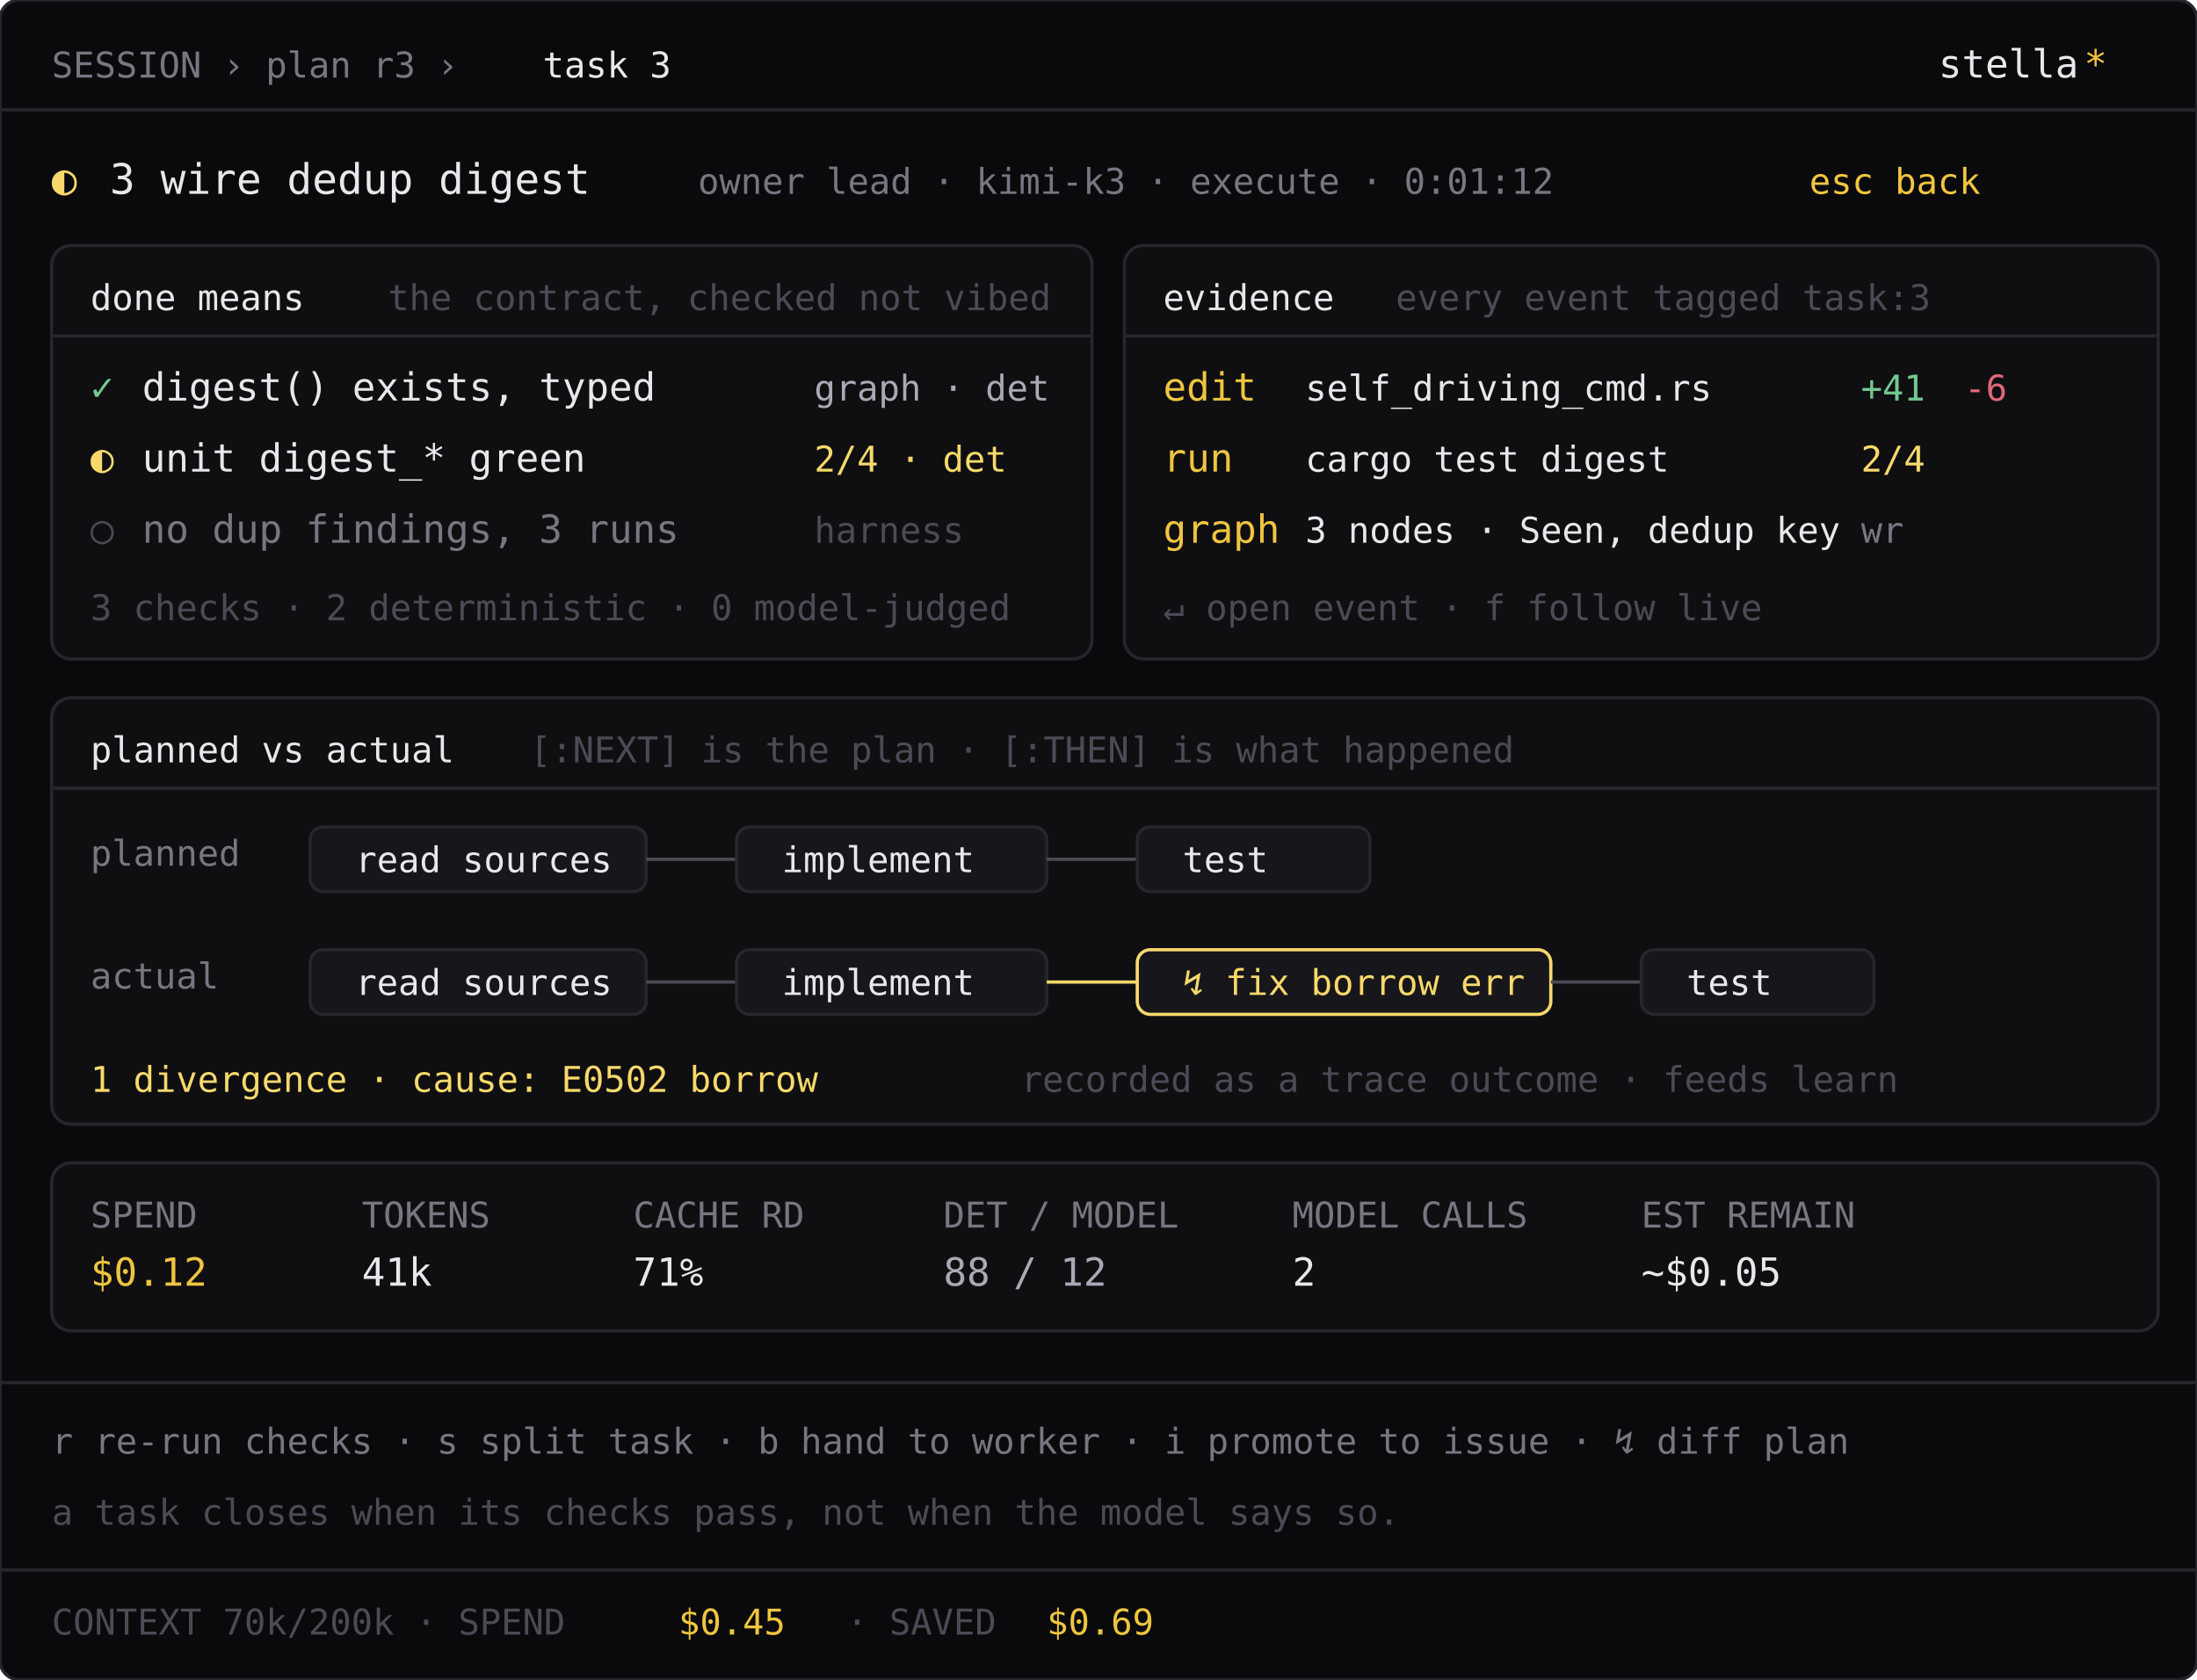
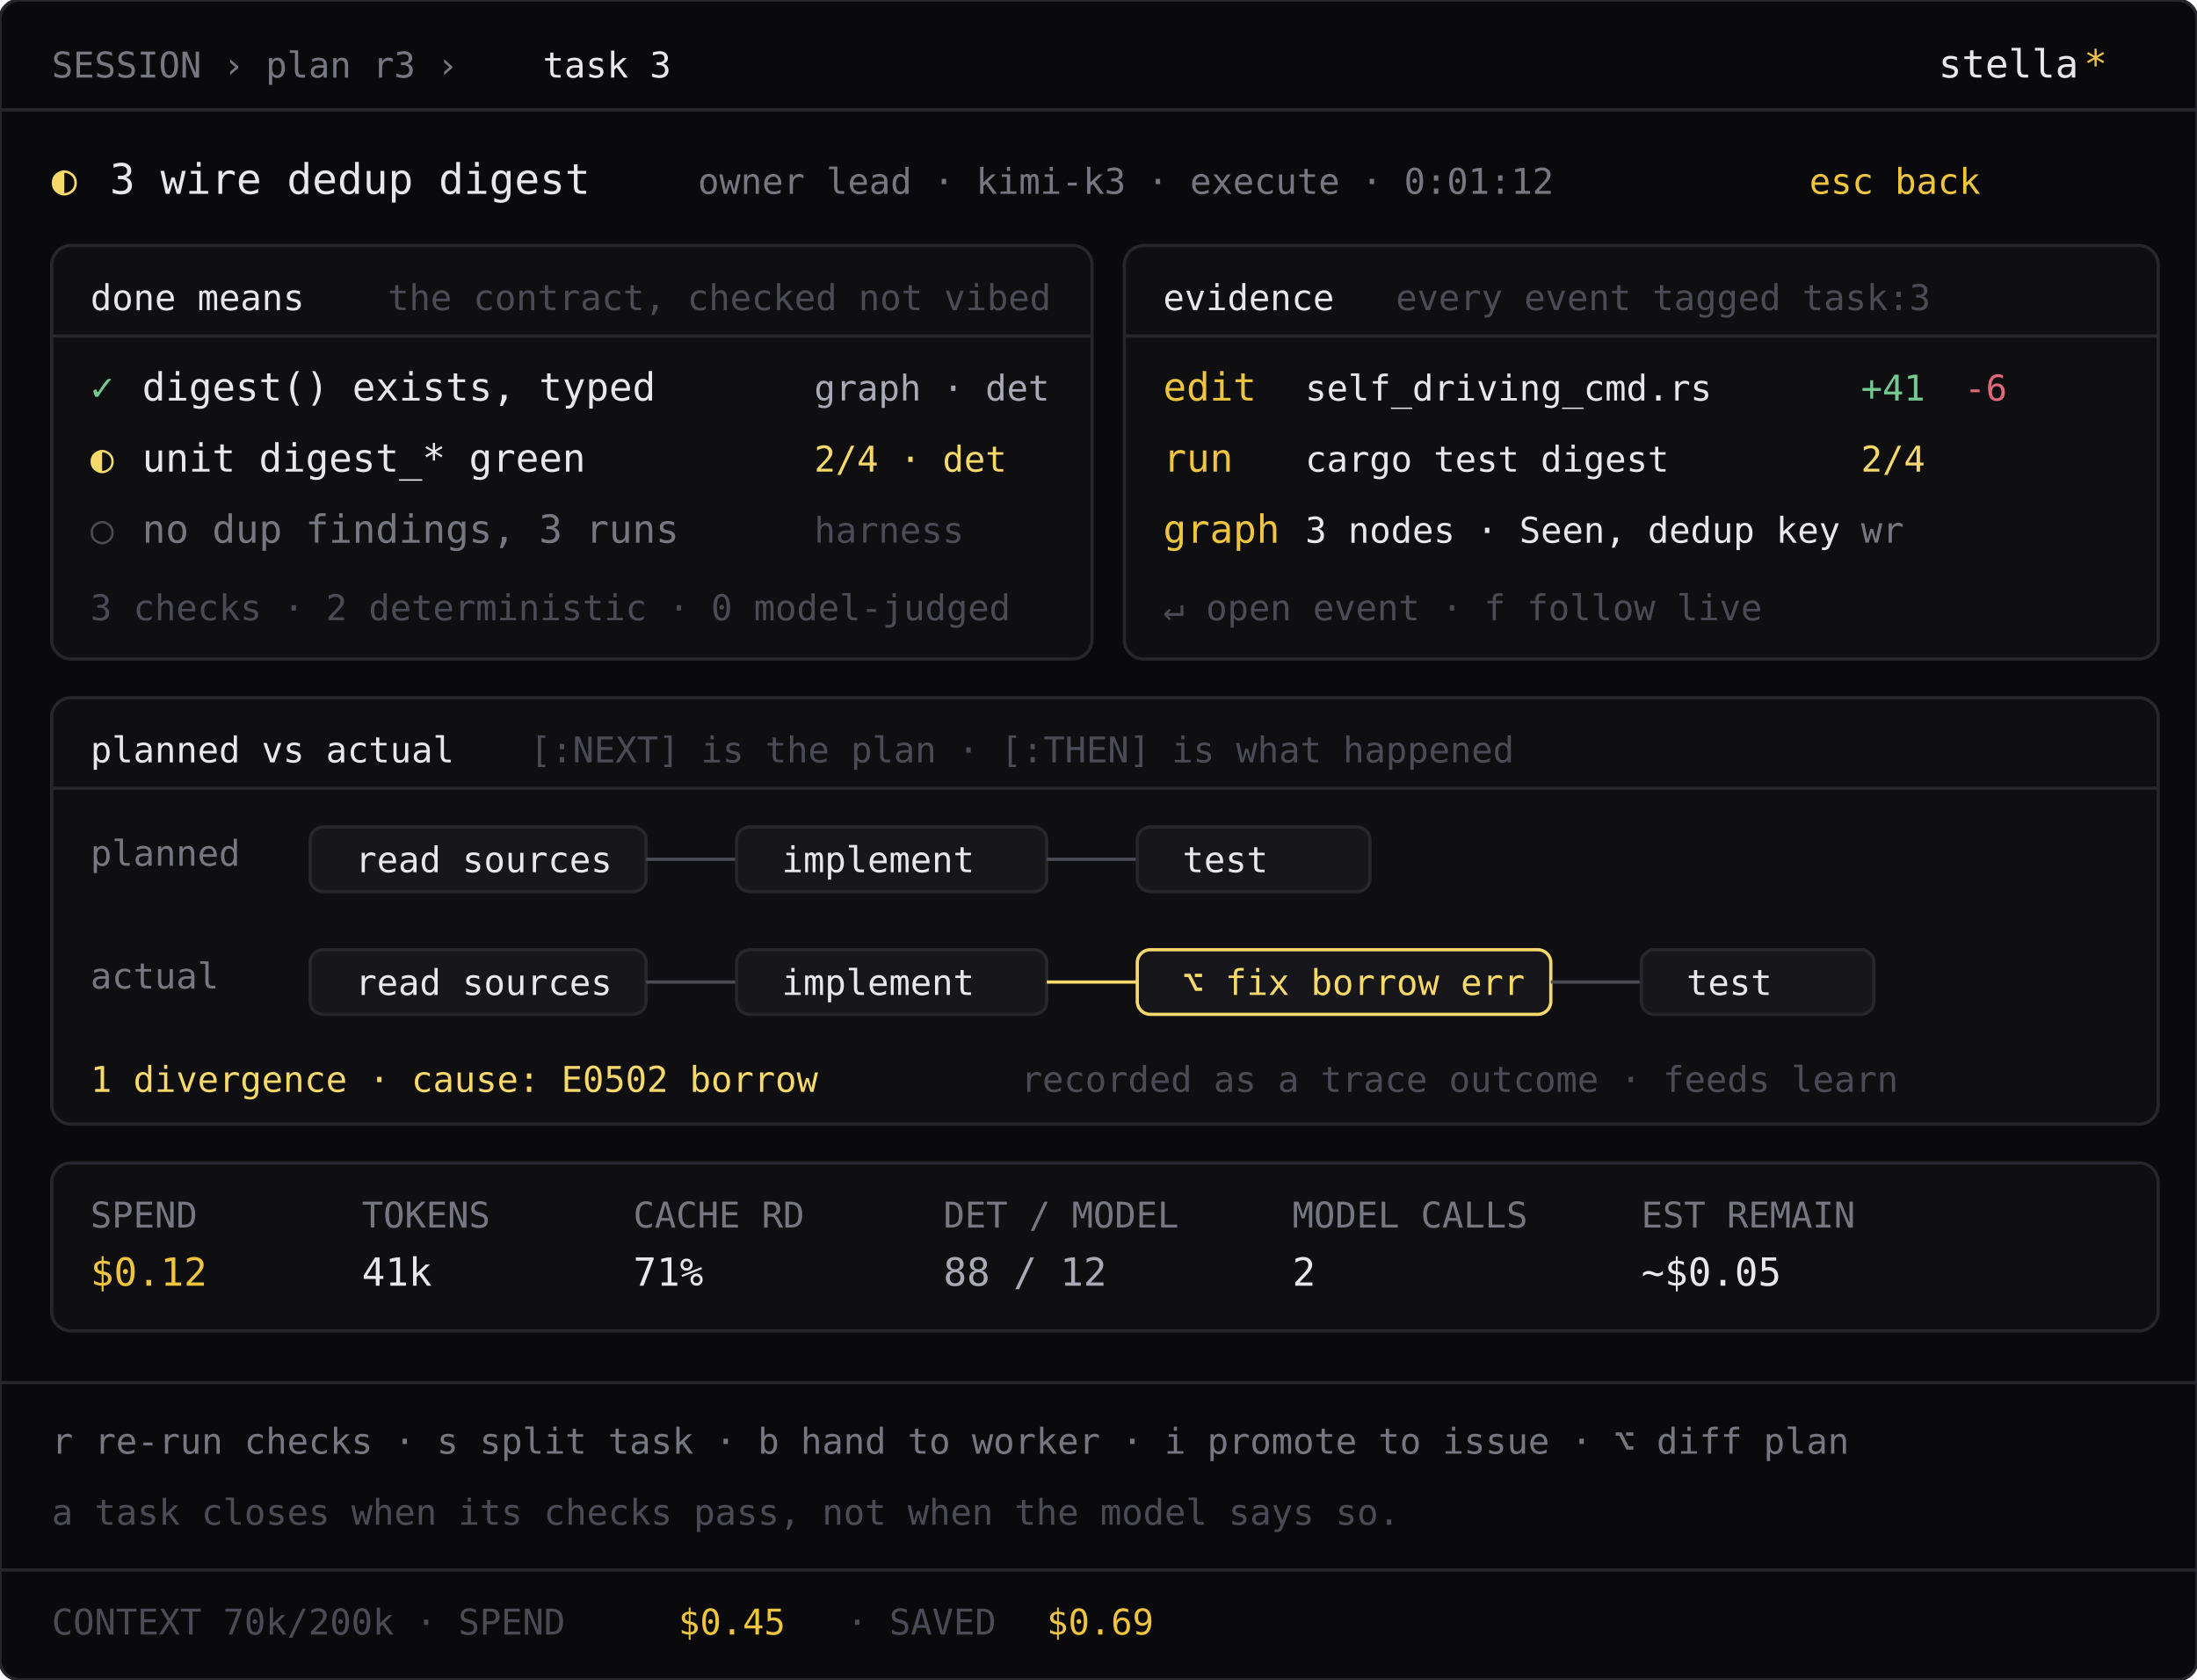
<svg xmlns="http://www.w3.org/2000/svg" viewBox="0 0 680 520" width="680" height="520" font-family="DejaVu Sans Mono, JetBrains Mono, monospace">
  <rect x="0" y="0" width="680" height="520" rx="6" fill="#0A0A0C" stroke="#26262C" stroke-width="1" />
  <text x="16" y="24" font-size="11" fill="#777782">SESSION › plan r3 ›</text>
  <text x="168" y="24" font-size="11" fill="#E8E8EC">task 3</text>
  <text x="600" y="24" font-size="12" fill="#E8E8EC" font-weight="500">stella</text>
  <text x="645" y="24" font-size="12" fill="#EFC53F" font-weight="500">*</text>
  <line x1="0" y1="34" x2="680" y2="34" stroke="#26262C" stroke-width="1" />
  <text x="16" y="60" font-size="13" fill="#F7D96B">◐</text>
  <text x="34" y="60" font-size="13" fill="#E8E8EC" font-weight="500">3 wire dedup digest</text>
  <text x="216" y="60" font-size="11" fill="#777782">owner lead · kimi-k3 · execute · 0:01:12</text>
  <text x="560" y="60" font-size="11" fill="#EFC53F">esc back</text>
  <rect x="16" y="76" width="322" height="128" rx="6" fill="#0F0F12" stroke="#26262C" stroke-width="1" />
  <text x="28" y="96" font-size="11" fill="#E8E8EC" font-weight="500">done means</text>
  <text x="120" y="96" font-size="11" fill="#4B4B56">the contract, checked not vibed</text>
  <line x1="16" y1="104" x2="338" y2="104" stroke="#26262C" stroke-width="1" />
  <text x="28" y="124" font-size="12" fill="#74C991">✓</text>
  <text x="44" y="124" font-size="12" fill="#E8E8EC">digest() exists, typed</text>
  <text x="252" y="124" font-size="11" fill="#A9AAB5">graph · det</text>
  <text x="28" y="146" font-size="12" fill="#F7D96B">◐</text>
  <text x="44" y="146" font-size="12" fill="#E8E8EC">unit digest_* green</text>
  <text x="252" y="146" font-size="11" fill="#F7D96B">2/4 · det</text>
  <text x="28" y="168" font-size="12" fill="#4B4B56">○</text>
  <text x="44" y="168" font-size="12" fill="#777782">no dup findings, 3 runs</text>
  <text x="252" y="168" font-size="11" fill="#4B4B56">harness</text>
  <text x="28" y="192" font-size="11" fill="#4B4B56">3 checks · 2 deterministic · 0 model-judged</text>
  <rect x="348" y="76" width="320" height="128" rx="6" fill="#0F0F12" stroke="#26262C" stroke-width="1" />
  <text x="360" y="96" font-size="11" fill="#E8E8EC" font-weight="500">evidence</text>
  <text x="432" y="96" font-size="11" fill="#4B4B56">every event tagged task:3</text>
  <line x1="348" y1="104" x2="668" y2="104" stroke="#26262C" stroke-width="1" />
  <text x="360" y="124" font-size="12" fill="#EFC53F">edit</text>
  <text x="404" y="124" font-size="11" fill="#E8E8EC">self_driving_cmd.rs</text>
  <text x="576" y="124" font-size="11" fill="#74C991">+41</text>
  <text x="608" y="124" font-size="11" fill="#E0687A">-6</text>
  <text x="360" y="146" font-size="12" fill="#EFC53F">run</text>
  <text x="404" y="146" font-size="11" fill="#E8E8EC">cargo test digest</text>
  <text x="576" y="146" font-size="11" fill="#F7D96B">2/4</text>
  <text x="360" y="168" font-size="12" fill="#EFC53F">graph</text>
  <text x="404" y="168" font-size="11" fill="#E8E8EC">3 nodes · Seen, dedup key</text>
  <text x="576" y="168" font-size="11" fill="#777782">wr</text>
  <text x="360" y="192" font-size="11" fill="#4B4B56">↵ open event · f follow live</text>
  <rect x="16" y="216" width="652" height="132" rx="6" fill="#0F0F12" stroke="#26262C" stroke-width="1" />
  <text x="28" y="236" font-size="11" fill="#E8E8EC" font-weight="500">planned vs actual</text>
  <text x="164" y="236" font-size="11" fill="#4B4B56">[:NEXT] is the plan · [:THEN] is what happened</text>
  <line x1="16" y1="244" x2="668" y2="244" stroke="#26262C" stroke-width="1" />
  <text x="28" y="268" font-size="11" fill="#777782">planned</text>
  <rect x="96" y="256" width="104" height="20" rx="4" fill="#17171B" stroke="#26262C" stroke-width="1" />
  <text x="110" y="270" font-size="11" fill="#E8E8EC">read sources</text>
  <line x1="200" y1="266" x2="228" y2="266" stroke="#4B4B56" stroke-width="1" />
  <rect x="228" y="256" width="96" height="20" rx="4" fill="#17171B" stroke="#26262C" stroke-width="1" />
  <text x="242" y="270" font-size="11" fill="#E8E8EC">implement</text>
  <line x1="324" y1="266" x2="352" y2="266" stroke="#4B4B56" stroke-width="1" />
  <rect x="352" y="256" width="72" height="20" rx="4" fill="#17171B" stroke="#26262C" stroke-width="1" />
  <text x="366" y="270" font-size="11" fill="#E8E8EC">test</text>
  <text x="28" y="306" font-size="11" fill="#777782">actual</text>
  <rect x="96" y="294" width="104" height="20" rx="4" fill="#17171B" stroke="#26262C" stroke-width="1" />
  <text x="110" y="308" font-size="11" fill="#E8E8EC">read sources</text>
  <line x1="200" y1="304" x2="228" y2="304" stroke="#4B4B56" stroke-width="1" />
  <rect x="228" y="294" width="96" height="20" rx="4" fill="#17171B" stroke="#26262C" stroke-width="1" />
  <text x="242" y="308" font-size="11" fill="#E8E8EC">implement</text>
  <line x1="324" y1="304" x2="352" y2="304" stroke="#F7D96B" stroke-width="1" />
  <rect x="352" y="294" width="128" height="20" rx="4" fill="#17171B" stroke="#F7D96B" stroke-width="1" />
-   <text x="366" y="308" font-size="11" fill="#F7D96B">↯ fix borrow err</text>
+   <text x="366" y="308" font-size="11" fill="#F7D96B">⌥ fix borrow err</text>
  <line x1="480" y1="304" x2="508" y2="304" stroke="#4B4B56" stroke-width="1" />
  <rect x="508" y="294" width="72" height="20" rx="4" fill="#17171B" stroke="#26262C" stroke-width="1" />
  <text x="522" y="308" font-size="11" fill="#E8E8EC">test</text>
  <text x="28" y="338" font-size="11" fill="#F7D96B">1 divergence · cause: E0502 borrow</text>
  <text x="316" y="338" font-size="11" fill="#4B4B56">recorded as a trace outcome · feeds learn</text>
  <rect x="16" y="360" width="652" height="52" rx="6" fill="#0F0F12" stroke="#26262C" stroke-width="1" />
  <text x="28" y="380" font-size="11" fill="#777782">SPEND</text>
  <text x="28" y="398" font-size="12" fill="#EFC53F">$0.12</text>
  <text x="112" y="380" font-size="11" fill="#777782">TOKENS</text>
  <text x="112" y="398" font-size="12" fill="#E8E8EC">41k</text>
  <text x="196" y="380" font-size="11" fill="#777782">CACHE RD</text>
  <text x="196" y="398" font-size="12" fill="#E8E8EC">71%</text>
  <text x="292" y="380" font-size="11" fill="#777782">DET / MODEL</text>
  <text x="292" y="398" font-size="12" fill="#A9AAB5">88 / 12</text>
  <text x="400" y="380" font-size="11" fill="#777782">MODEL CALLS</text>
  <text x="400" y="398" font-size="12" fill="#E8E8EC">2</text>
  <text x="508" y="380" font-size="11" fill="#777782">EST REMAIN</text>
  <text x="508" y="398" font-size="12" fill="#E8E8EC">~$0.05</text>
  <line x1="0" y1="428" x2="680" y2="428" stroke="#26262C" stroke-width="1" />
-   <text x="16" y="450" font-size="11" fill="#777782">r re-run checks · s split task · b hand to worker · i promote to issue · ↯ diff plan</text>
+   <text x="16" y="450" font-size="11" fill="#777782">r re-run checks · s split task · b hand to worker · i promote to issue · ⌥ diff plan</text>
  <text x="16" y="472" font-size="11" fill="#4B4B56">a task closes when its checks pass, not when the model says so.</text>
  <line x1="0" y1="486" x2="680" y2="486" stroke="#26262C" stroke-width="1" />
  <text x="16" y="506" font-size="11" fill="#4B4B56">CONTEXT 70k/200k · SPEND</text>
  <text x="210" y="506" font-size="11" fill="#EFC53F">$0.45</text>
  <text x="262" y="506" font-size="11" fill="#4B4B56">· SAVED</text>
  <text x="324" y="506" font-size="11" fill="#EFC53F">$0.69</text>
</svg>
